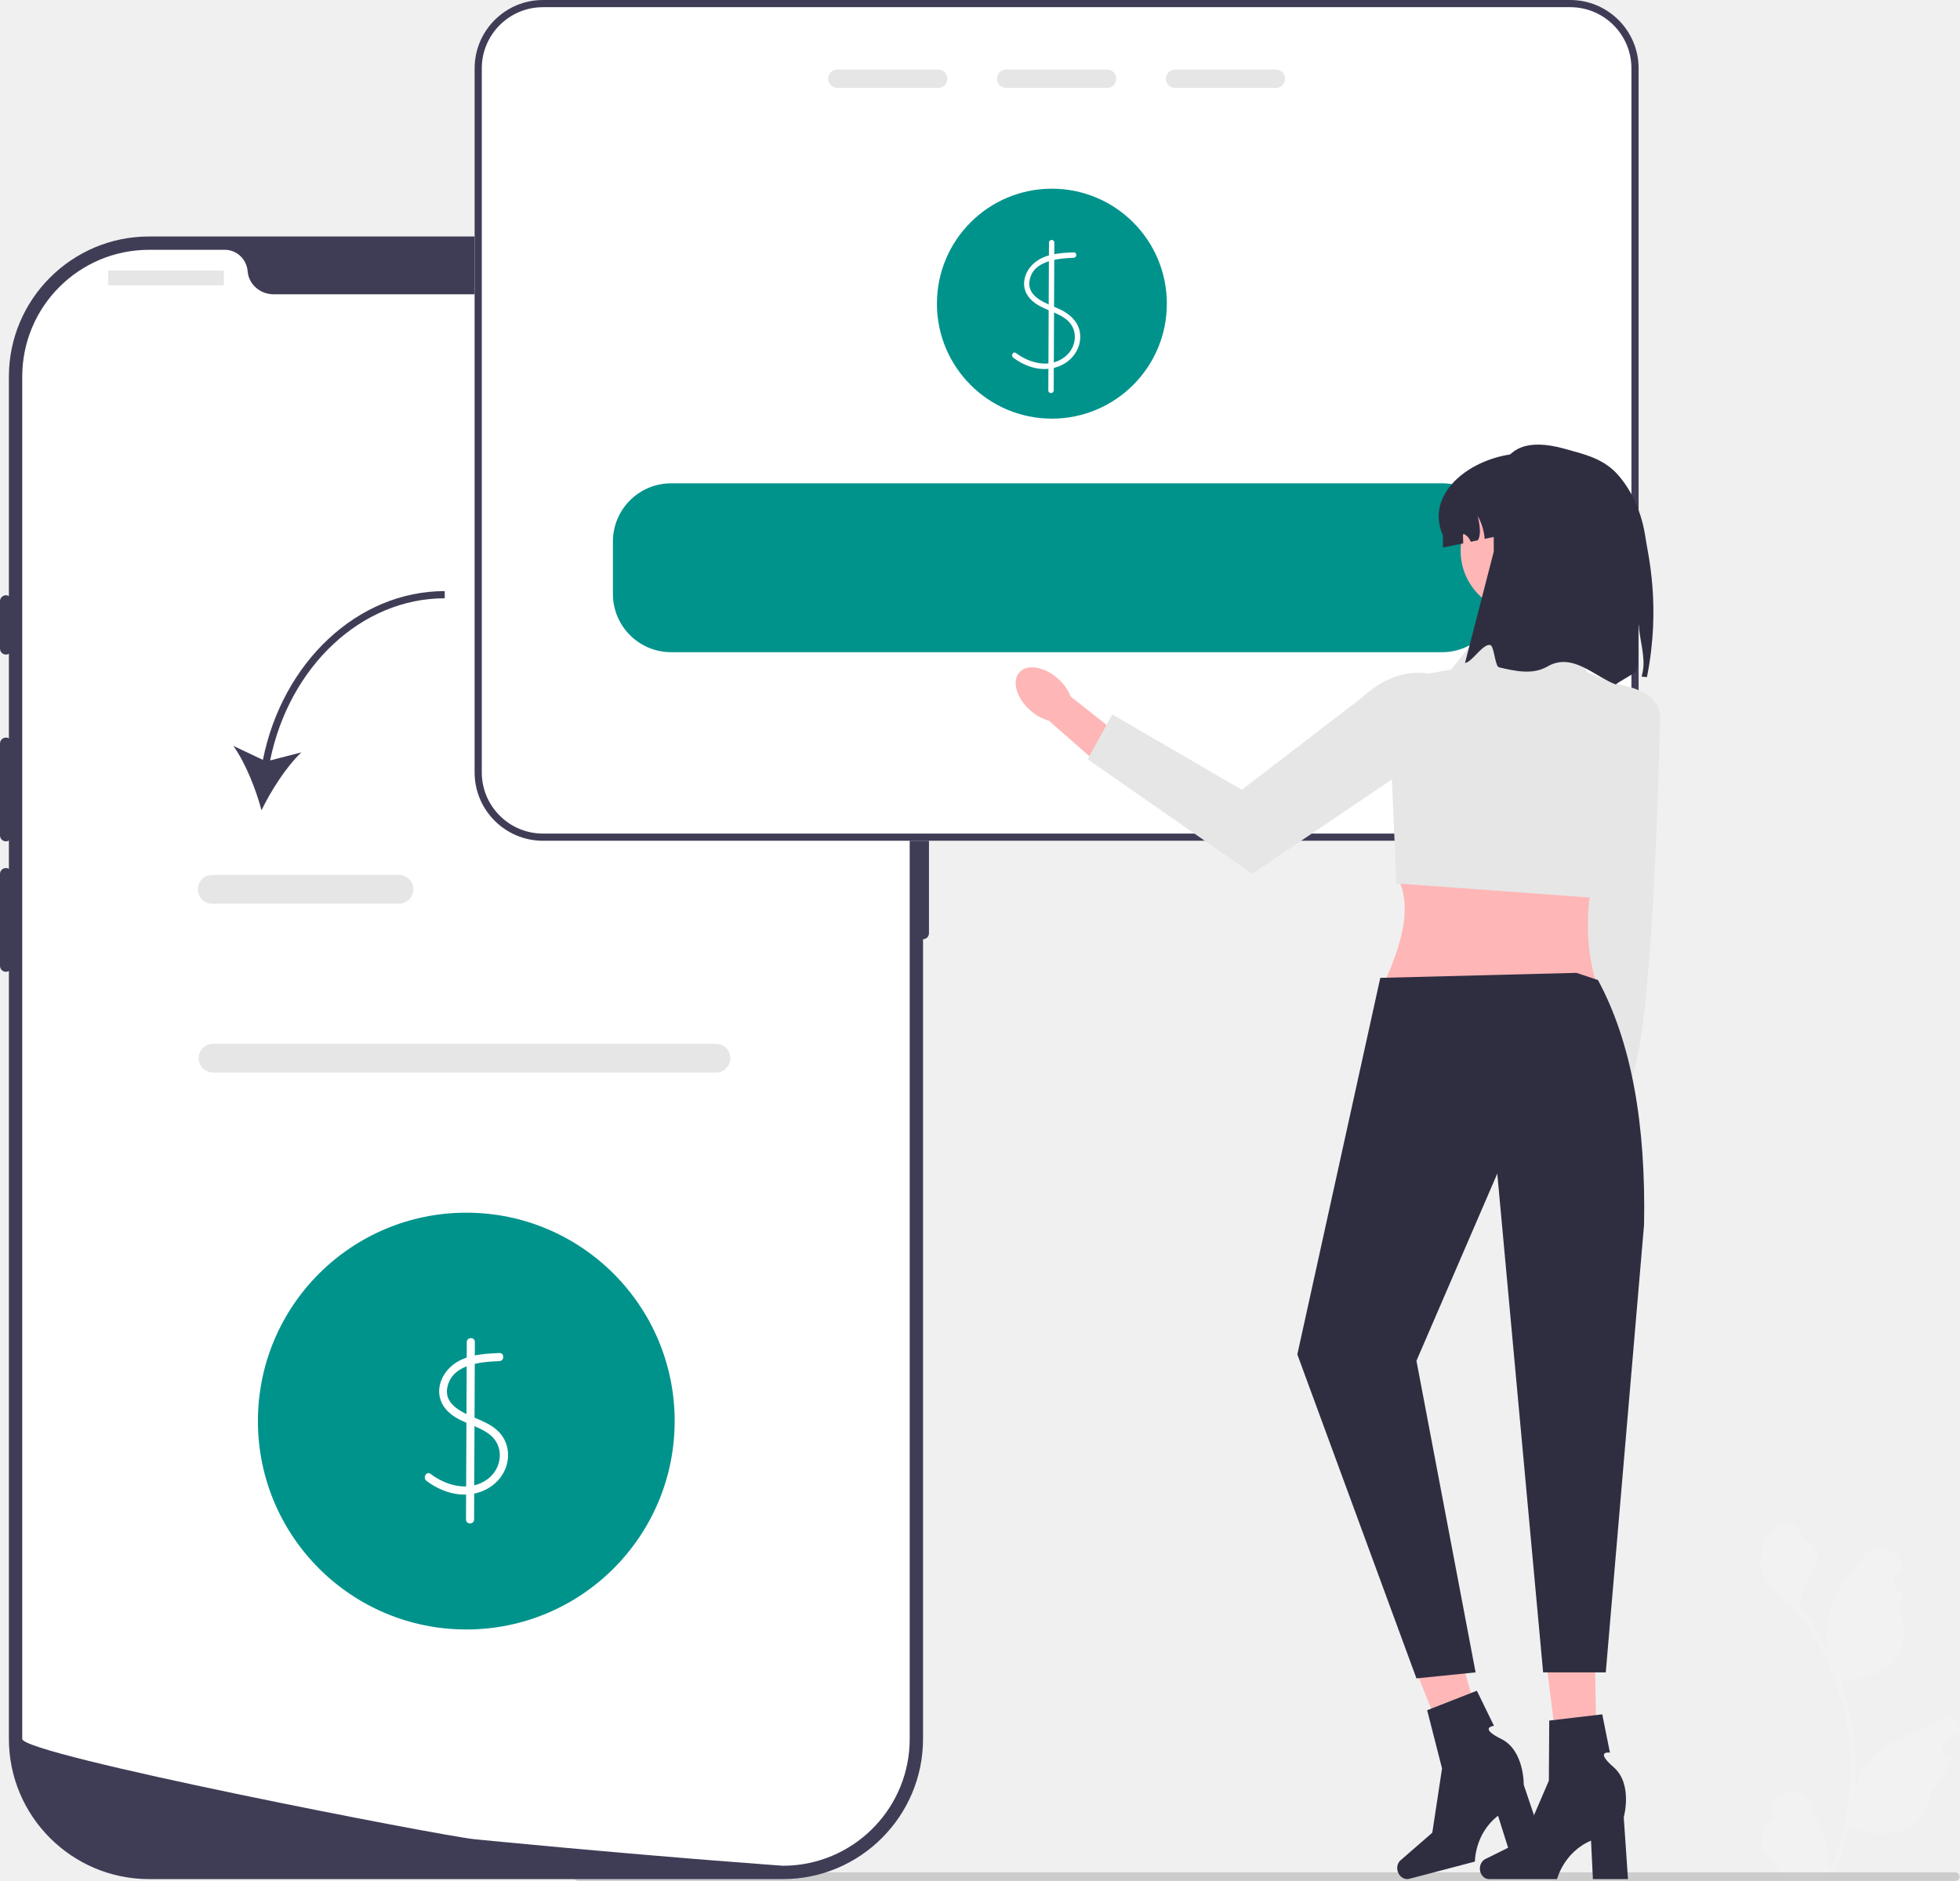
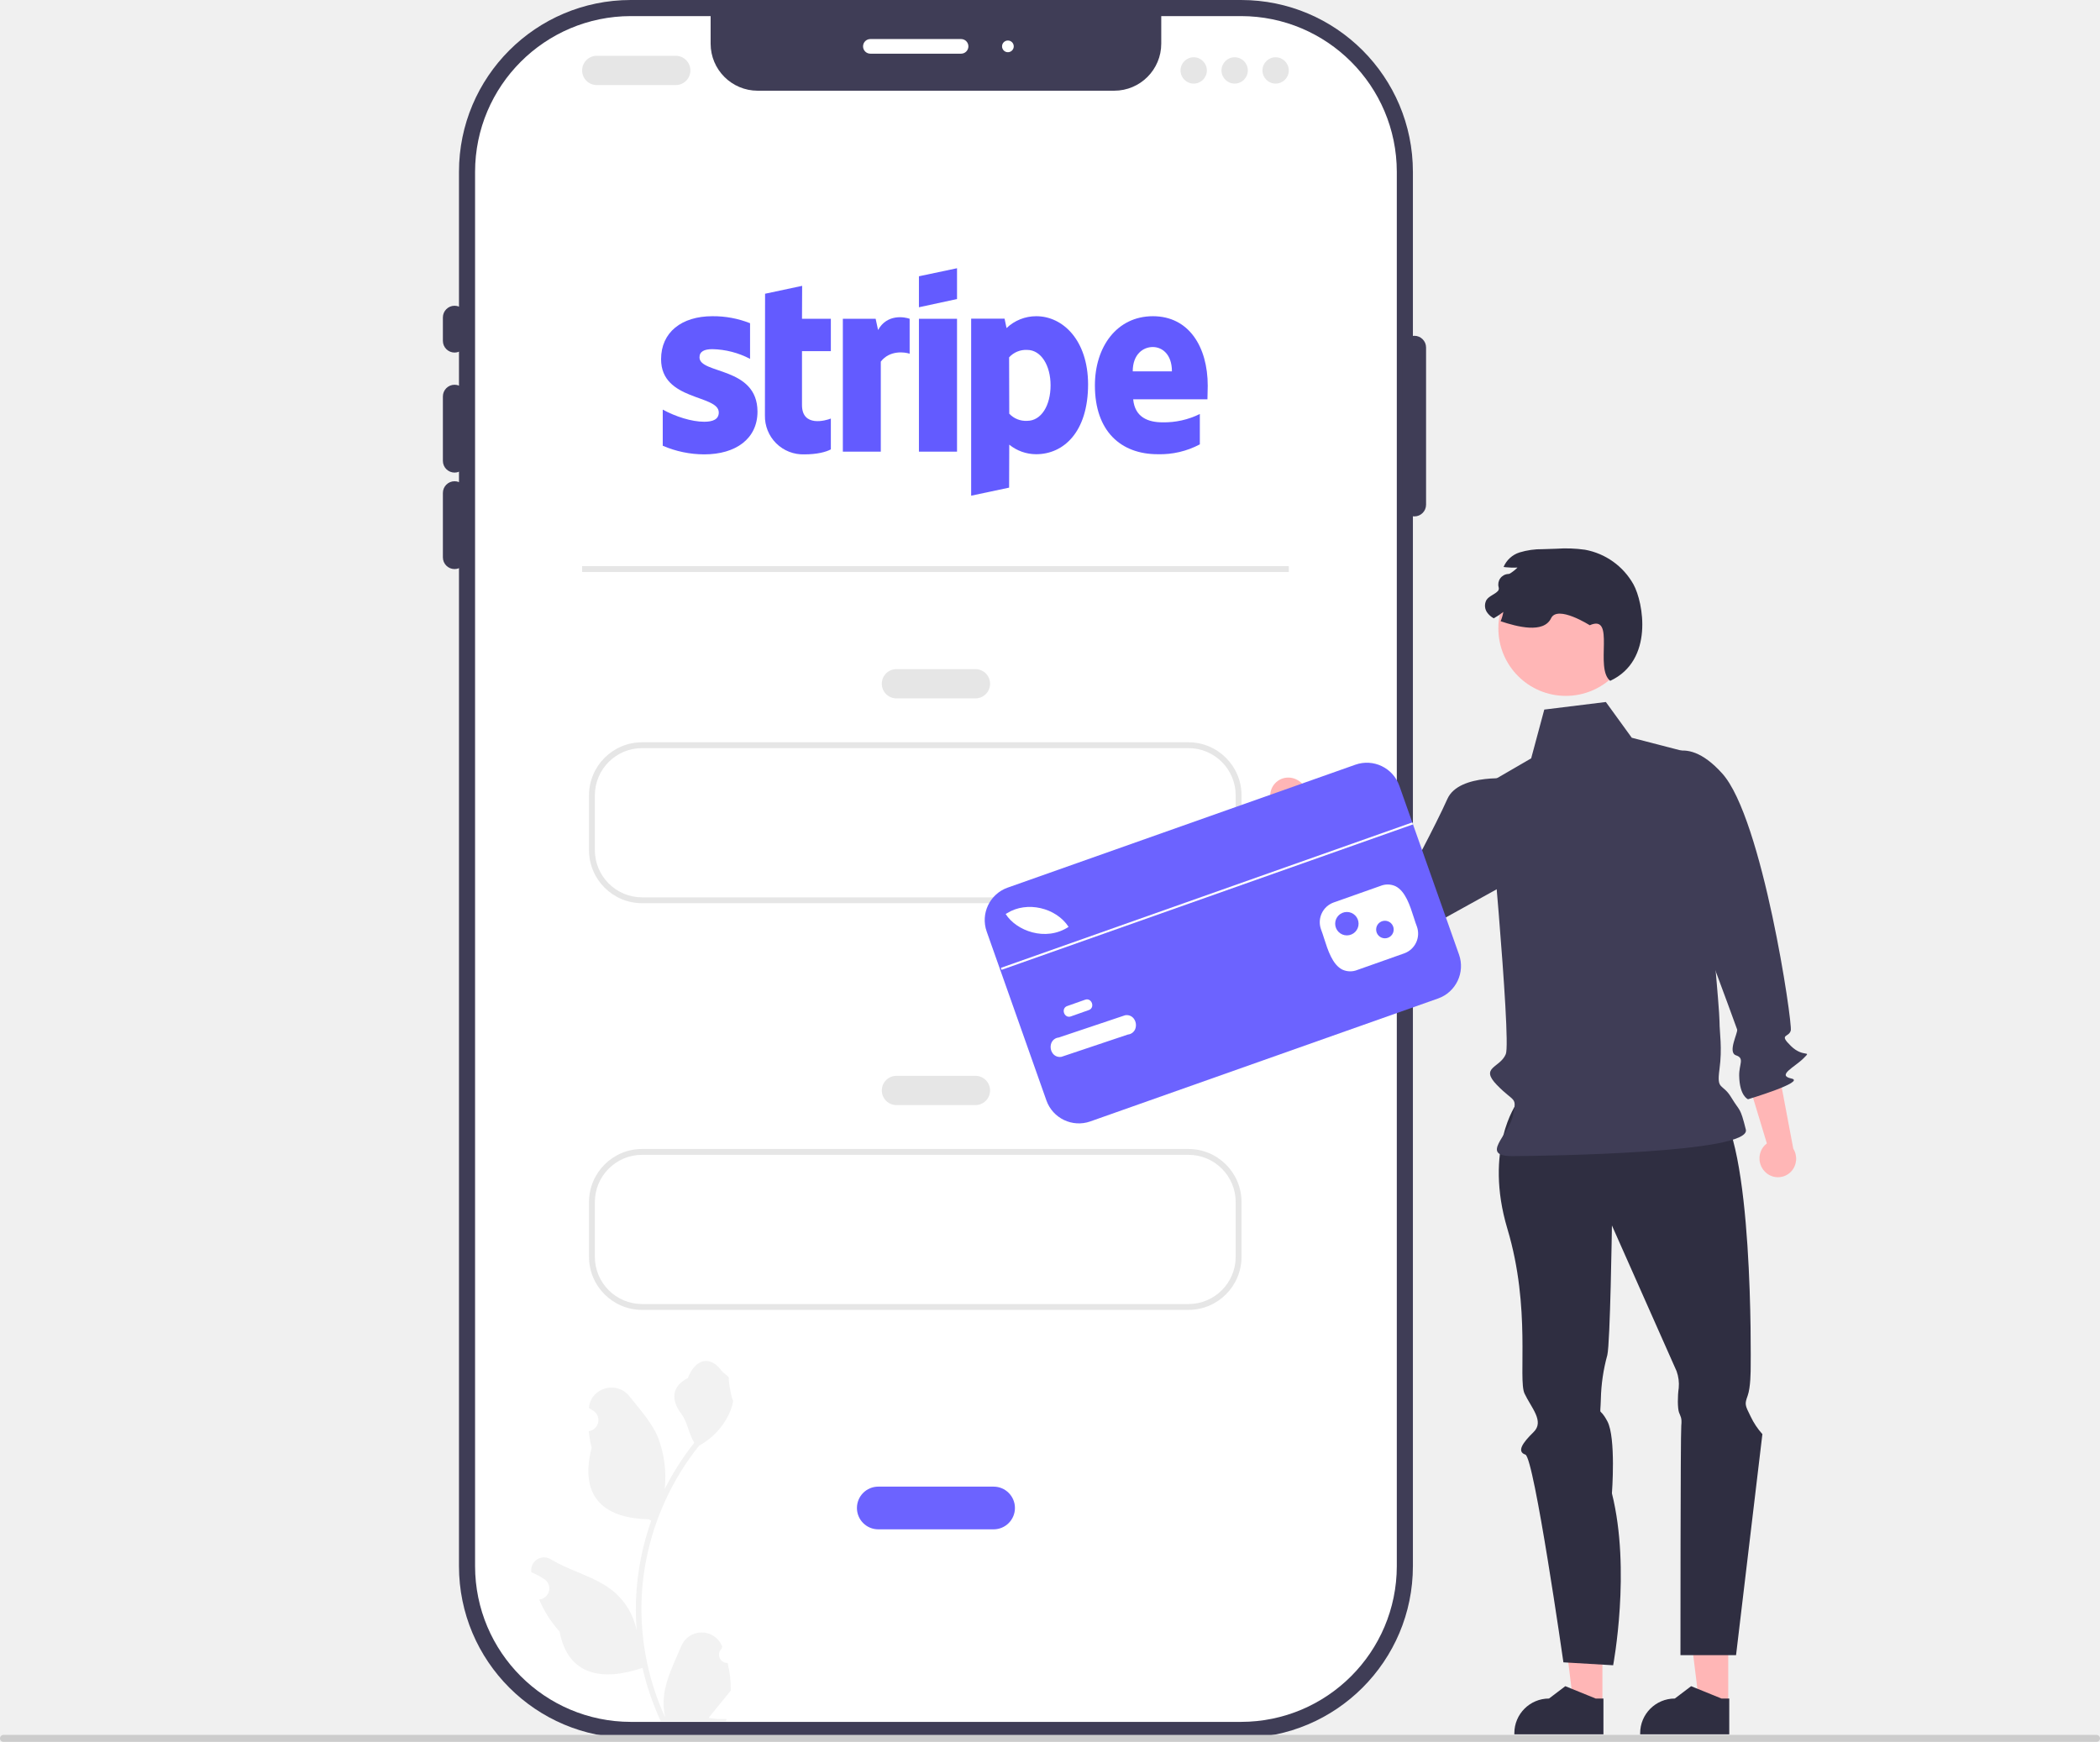
- <svg xmlns="http://www.w3.org/2000/svg" width="545.563" height="523.501" viewBox="0 0 545.563 523.501">
-   <path d="M491.304,507.168c2.066,.129,3.208-2.437,1.645-3.933l-.155-.618c.02-.05,.041-.099,.062-.148,2.089-4.982,9.17-4.947,11.241,.042,1.839,4.428,4.179,8.864,4.756,13.546,.258,2.067,.142,4.172-.316,6.2,4.308-9.411,6.575-19.687,6.575-30.021,0-2.597-.142-5.193-.433-7.783-.239-2.119-.568-4.224-.995-6.31-2.306-11.277-7.299-22.018-14.5-30.99-3.462-1.892-6.349-4.851-8.093-8.397-.626-1.279-1.117-2.655-1.35-4.056,.394,.052,1.486-5.949,1.188-6.317,.549-.833,1.532-1.247,2.131-2.06,2.982-4.043,7.091-3.337,9.236,2.157,4.582,2.313,4.627,6.148,1.815,9.837-1.789,2.347-2.035,5.522-3.604,8.035,.162,.207,.329,.407,.491,.614,2.961,3.798,5.522,7.88,7.681,12.169-.61-4.766,.291-10.508,1.826-14.21,1.748-4.217,5.025-7.769,7.91-11.415,3.466-4.379,10.573-2.468,11.184,3.083,.006,.054,.012,.107,.017,.161-.429,.242-.848,.499-1.259,.77-2.339,1.547-1.531,5.174,1.241,5.602l.063,.01c-.155,1.544-.42,3.074-.807,4.579,3.702,14.316-4.29,19.53-15.701,19.764-.252,.129-.497,.258-.749,.381,1.156,3.255,2.08,6.594,2.764,9.979,.614,2.99,1.04,6.013,1.279,9.049,.297,3.83,.271,7.68-.052,11.503l.019-.136c.82-4.211,3.107-8.145,6.427-10.87,4.946-4.063,11.933-5.559,17.268-8.824,2.568-1.572,5.859,.459,5.411,3.437l-.022,.143c-.794,.323-1.569,.698-2.319,1.117-.429,.242-.848,.499-1.259,.77-2.339,1.547-1.531,5.174,1.241,5.602l.063,.01c.045,.006,.084,.013,.129,.019-1.363,3.236-3.262,6.239-5.639,8.829-2.315,12.497-12.256,13.683-22.89,10.044h-.006c-1.163,5.064-2.861,10.011-5.044,14.726h-18.02c-.065-.2-.123-.407-.181-.607,1.666,.103,3.346,.006,4.986-.297-1.337-1.641-2.674-3.294-4.011-4.935-.032-.032-.058-.065-.084-.097-.678-.84-1.363-1.673-2.041-2.512l-0-.001c-.042-2.578,.267-5.147,.879-7.64l.001-0Z" fill="#f2f2f2" />
-   <path d="M159.753,522.311c0,.66,.53,1.19,1.19,1.19h383.29c.66,0,1.19-.53,1.19-1.19,0-.66-.53-1.19-1.19-1.19H160.943c-.66,0-1.19,.53-1.19,1.19Z" fill="#ccc" />
-   <g>
-     <path d="M217.914,522.994H41.489c-21.512,0-39.013-17.501-39.013-39.014V104.831c0-21.512,17.501-39.013,39.013-39.013H217.914c21.512,0,39.013,17.501,39.013,39.013V483.98c0,21.512-17.501,39.014-39.013,39.014Z" fill="#3f3d56" />
-     <path d="M256.927,205.281c-.91,0-1.65,.74-1.65,1.65v52.815c0,.91,.74,1.65,1.65,1.65s1.65-.74,1.65-1.65v-52.815c0-.91-.74-1.65-1.65-1.65Z" fill="#3f3d56" />
-     <path d="M253.213,104.831V483.973c0,18.724-14.573,34.041-33.001,35.229h-.008c-.272,.017-.545,.033-.825,.041-.487,.025-.974,.033-1.469,.033,0,0-1.816-.132-5.133-.38-3.35-.248-8.227-.619-14.309-1.106-1.824-.14-3.747-.297-5.777-.462-4.044-.33-8.483-.693-13.245-1.106-1.898-.157-3.862-.33-5.867-.503-10.249-.883-21.728-1.915-33.834-3.086-2.047-.19-4.11-.388-6.189-.594-.545-.058-1.098-.107-1.65-.165-8.632-.85-125.716-23.478-125.716-27.901V104.831c0-19.5,15.803-35.303,35.303-35.303h21.076c3.367,0,6.074,2.624,6.363,5.983,.025,.223,.05,.446,.091,.668,.611,3.375,3.705,5.727,7.138,5.727h107.082c3.433,0,6.528-2.352,7.138-5.727,.041-.223,.066-.446,.091-.668,.289-3.359,2.996-5.983,6.362-5.983h21.076c19.5,0,35.303,15.803,35.303,35.303Z" fill="#fff" />
-     <path d="M1.65,165.67c-.91,0-1.65,.74-1.65,1.65v13.204c0,.91,.74,1.65,1.65,1.65s1.65-.74,1.65-1.65v-13.204c0-.91-.74-1.65-1.65-1.65Z" fill="#3f3d56" />
-     <path d="M1.65,205.281c-.91,0-1.65,.74-1.65,1.65v25.582c0,.91,.74,1.65,1.65,1.65s1.65-.74,1.65-1.65v-25.582c0-.91-.74-1.65-1.65-1.65Z" fill="#3f3d56" />
-     <path d="M1.65,241.591c-.91,0-1.65,.74-1.65,1.65v25.582c0,.91,.74,1.65,1.65,1.65s1.65-.74,1.65-1.65v-25.582c0-.91-.74-1.65-1.65-1.65Z" fill="#3f3d56" />
-     <rect x="30.121" y="75.308" width="32.184" height="4.126" rx=".31" ry=".31" fill="#e6e6e6" />
-     <circle cx="202.049" cy="76.133" r="3.301" fill="#e6e6e6" />
-     <circle cx="211.127" cy="76.133" r="3.301" fill="#e6e6e6" />
-     <circle cx="220.204" cy="76.133" r="3.301" fill="#e6e6e6" />
-   </g>
-   <path d="M199.289,298.516H59.289c-2.206,0-4-1.794-4-4s1.794-4,4-4H199.289c2.206,0,4,1.794,4,4s-1.794,4-4,4Z" fill="#e6e6e6" />
-   <circle cx="129.791" cy="395.516" r="58" fill="#00938c" />
-   <path d="M139.009,376.578c-4.895,.201-10.429,.537-14.046,4.293-3.143,3.263-3.832,8.105-.645,11.589,3.196,3.493,8.165,3.965,11.848,6.69,4.326,3.2,3.692,9.529-.494,12.562-4.936,3.576-11.309,1.909-15.822-1.494-1.156-.872-2.279,1.081-1.136,1.943,4.043,3.048,9.319,4.745,14.317,3.287,4.511-1.316,8.009-4.995,8.364-9.78,.17-2.284-.48-4.601-1.9-6.404-1.499-1.903-3.658-3.074-5.841-4.027-3.757-1.641-10.227-3.763-9.134-9.104,1.324-6.474,9.204-7.087,14.487-7.304,1.443-.059,1.45-2.31,0-2.25h0Z" fill="#fff" />
-   <path d="M129.928,373.516l-.216,49.393c-.006,1.448,2.244,1.45,2.25,0l.216-49.393c.006-1.448-2.244-1.45-2.25,0h0Z" fill="#fff" />
-   <path d="M437.086,0H151.126c-10.49,0-19.02,8.53-19.02,19.02V214.98c0,10.49,8.53,19.02,19.02,19.02H437.086c10.49,0,19.02-8.53,19.02-19.02V19.02c0-10.49-8.53-19.02-19.02-19.02Z" fill="#fff" />
-   <circle cx="292.791" cy="84.516" r="32" fill="#00938c" />
-   <path d="M298.861,70.236c-3.961,.163-8.42,.414-11.417,3.362-2.482,2.442-3.35,6.243-1.069,9.118,2.401,3.027,6.395,3.601,9.53,5.536,1.948,1.202,3.239,3.024,3.281,5.364,.039,2.191-.972,4.239-2.663,5.612-4.148,3.37-9.805,1.975-13.729-.972-.772-.58-1.521,.722-.757,1.295,3.25,2.441,7.435,3.858,11.479,2.808,3.723-.967,6.721-3.895,7.125-7.808,.425-4.124-2.283-6.932-5.794-8.544-3.21-1.473-8.839-3.042-8.308-7.616,.675-5.817,7.795-6.469,12.323-6.655,.962-.04,.967-1.54,0-1.5h0Z" fill="#fff" />
-   <path d="M291.977,67.516l-.18,41.158c-.004,.965,1.496,.967,1.5,0l.18-41.158c.004-.965-1.496-.967-1.5,0h0Z" fill="#fff" />
-   <path d="M437.086,0H151.126c-10.49,0-19.02,8.53-19.02,19.02V214.98c0,10.49,8.53,19.02,19.02,19.02H437.086c10.49,0,19.02-8.53,19.02-19.02V19.02c0-10.49-8.53-19.02-19.02-19.02Zm17.02,214.98c0,9.39-7.63,17.02-17.02,17.02H151.126c-9.39,0-17.02-7.63-17.02-17.02V19.02c0-9.39,7.63-17.02,17.02-17.02H437.086c9.39,0,17.02,7.63,17.02,17.02V214.98Z" fill="#3f3d56" />
-   <g>
-     <path d="M261.136,19.35h-28.06c-1.41,0-2.56,1.15-2.56,2.56,0,1.42,1.15,2.57,2.56,2.57h28.06c1.41,0,2.56-1.15,2.56-2.57,0-1.41-1.15-2.56-2.56-2.56Z" fill="#e6e6e6" />
-     <path d="M308.136,19.35h-28.06c-1.41,0-2.56,1.15-2.56,2.56,0,1.42,1.15,2.57,2.56,2.57h28.06c1.41,0,2.56-1.15,2.56-2.57,0-1.41-1.15-2.56-2.56-2.56Z" fill="#e6e6e6" />
-     <path d="M355.136,19.35h-28.06c-1.41,0-2.56,1.15-2.56,2.56,0,1.42,1.15,2.57,2.56,2.57h28.06c1.41,0,2.56-1.15,2.56-2.57,0-1.41-1.15-2.56-2.56-2.56Z" fill="#e6e6e6" />
-   </g>
-   <path d="M401.416,134.516H186.796c-8.93,0-16.19,7.26-16.19,16.19v14.62c0,8.93,7.26,16.19,16.19,16.19h214.62c8.93,0,16.19-7.26,16.19-16.19v-14.62c0-8.93-7.26-16.19-16.19-16.19Z" fill="#00938c" />
-   <path d="M73.179,211.492l-8.23-3.899c3.376,4.711,6.284,12.068,7.841,17.922,2.637-5.453,6.887-12.126,11.094-16.112l-8.698,2.238c5.36-26.268,25.519-45.126,48.604-45.126v-2c-24.113,0-45.139,19.648-50.611,46.976Z" fill="#3f3d56" />
-   <path d="M111.058,251.516H59.058c-2.206,0-4-1.794-4-4s1.794-4,4-4h52c2.206,0,4,1.794,4,4s-1.794,4-4,4Z" fill="#e6e6e6" />
-   <g>
-     <polygon points="456.979 238.488 456.454 279.327 446.293 315.732 438.17 312.702 441.776 279.333 441.302 234.176 456.979 238.488" fill="#ffb6b6" />
-     <ellipse cx="440.63" cy="320.578" rx="9.634" ry="5.72" transform="translate(46.30757 696.6564) rotate(-79.68097)" fill="#ffb6b6" />
-     <path d="M444.648,189.861s17.407,.24,17.392,9.487c-.008,5.221-1.129,52.623-4.25,81.42-2.406,22.207-7,28-7,28l-11-25,4.857-93.906Z" fill="#e6e6e6" />
-     <path d="M444.201,273.299h-58.788c4.927-10.995,7.957-21.467,3.221-29.796l55.566-3.221c-2.777,11.244-3.116,22.28,0,33.018Z" fill="#ffb6b6" />
-     <path d="M436.953,175.856l-23.354-1.611-9.664,12.08-4.899,.891c-7.344,1.335-12.573,7.889-12.245,15.346l1.906,43.313,55.821,4.07,13.374-56.402-16.106-6.412-4.832-11.274Z" fill="#e6e6e6" />
-     <g>
-       <path d="M294.531,188.922c1.657,1.491,2.84,3.232,3.465,4.921l16.681,13.203-6.515,7.754-16.22-14.228c-1.745-.443-3.601-1.436-5.258-2.927-3.785-3.405-5.097-8.118-2.93-10.527,2.167-2.409,6.992-1.601,10.777,1.804h0Z" fill="#ffb6b6" />
-       <path d="M412.468,200.037v0l-63.916,43.159-45.817-31.884,6.879-12.46,36.06,20.957,33.255-25.534c11.842-11.123,26.684-8.967,33.539,5.762Z" fill="#e6e6e6" />
-     </g>
-     <circle cx="423.891" cy="153.302" r="17.326" fill="#ffb6b6" />
-     <path d="M447.441,149.046v3.36l-19.54-5.5-14.65,3.07c-.17-2.23-.83-4.42-1.93-6.36,.765,3.112,.851,5.519,.04,6.76l-1.97,.41c-.32-.87-.94-1.63-1.75-2.09-.08-.05-.18-.09-.27-.06-.14,.05-.15,.23-.15,.37,.02,.74,.04,1.48,.07,2.22l-5.66,1.18v-3.36c-5.43-12.218,8.882-22.79,22.91-22.9,6.33-.05,12.05,2.56,16.2,6.7,4.14,4.15,6.7,9.87,6.7,16.2Z" fill="#2f2e41" />
-     <path d="M458.433,188.444l-1.476-.122c.105-.483,.21-.959,.306-1.441,.818-4.05-.982-9.205-1.115-13.095-.694,4.111,.493,9.168-.736,13.071-.137,.434-5.476,3.232-5.623,3.66-5.909-2.161-12.063-9.066-19.032-5.033-4.121,2.385-8.824,1.34-13.503,.248-1.158-.27-1.319-5.99-2.466-6.215-2.053-.402-5.068,4.797-7,5l8-31c0-16.864-1.562-34.557,19.8-28.594,5.373,1.5,10.69,2.675,14.656,7.11,3.965,4.44,6.789,10.646,7.789,17.713,.603,4.263,4.367,18.739,.397,38.7Z" fill="#2f2e41" />
-     <g>
-       <polygon points="444.638 500.18 435.102 500.405 429.786 457.561 443.859 457.228 444.638 500.18" fill="#ffb7b7" />
-       <path d="M411.919,520.077h0c0,1.611,1.143,2.917,2.554,2.917h18.929s1.863-7.488,9.458-10.71l.524,10.71h9.765l-1.183-17.222s2.612-9.214-2.813-13.924c-5.425-4.71-1.031-4.054-1.031-4.054l-2.134-10.659-14.756,1.735-.108,16.732-7.161,16.608-10.503,5.188c-.935,.462-1.54,1.514-1.54,2.677l-0,0Z" fill="#2f2e41" />
-     </g>
-     <g>
-       <polygon points="415.624 493.198 406.457 495.836 390.443 455.743 403.972 451.85 415.624 493.198" fill="#ffb7b7" />
-       <path d="M389.025,520.746h0c.409,1.558,1.846,2.531,3.21,2.174l18.31-4.803s-.098-7.716,6.43-12.76l3.225,10.227,9.445-2.478-5.515-16.358s.189-9.575-6.254-12.754c-6.443-3.179-2.026-3.66-2.026-3.66l-4.769-9.769-13.833,5.423,4.141,16.212-2.712,17.882-8.843,7.684c-.787,.684-1.105,1.855-.81,2.981l-0,0Z" fill="#2f2e41" />
-     </g>
-     <path d="M438.791,270.768l6,2c9.381,17.326,13.358,40.334,12.831,68.078l-10.658,124.611h-17.437l-12.76-138.822-22.5,52.105,16.462,86.717-16.462,1.678-33.158-90.172,23.092-104.802,54.589-1.395Z" fill="#2f2e41" />
-   </g>
+ <svg xmlns="http://www.w3.org/2000/svg" data-name="Layer 1" width="717.67" height="595.329" viewBox="0 0 717.67 595.329">
+   <rect x="156.855" width="326" height="594" rx="58.728" fill="#3f3d56" />
+   <path d="M718.52,211.068v476.54a53.292,53.292,0,0,1-53.23,53.23h-208.54a53.292,53.292,0,0,1-53.23-53.23v-476.54a53.292,53.292,0,0,1,53.23-53.23h27.27v9.42a16.081,16.081,0,0,0,16.08,16.08h121.84a16.081,16.081,0,0,0,16.08-16.08v-9.42h27.27A53.292,53.292,0,0,1,718.52,211.068Z" transform="translate(-241.165 -152.3354)" fill="#fff" />
+   <path d="M396.52,272.835a4.005,4.005,0,0,1-4-4v-8a4,4,0,0,1,8,0v8A4.005,4.005,0,0,1,396.52,272.835Z" transform="translate(-241.165 -152.3354)" fill="#3f3d56" />
+   <path d="M396.52,313.857a4.005,4.005,0,0,1-4-4V287.835a4,4,0,0,1,8,0v22.021A4.005,4.005,0,0,1,396.52,313.857Z" transform="translate(-241.165 -152.3354)" fill="#3f3d56" />
+   <path d="M396.52,346.835a4.005,4.005,0,0,1-4-4V320.814a4,4,0,0,1,8,0v22.021A4.005,4.005,0,0,1,396.52,346.835Z" transform="translate(-241.165 -152.3354)" fill="#3f3d56" />
+   <path d="M724.52,328.835a4.005,4.005,0,0,1-4-4V271.102a4,4,0,0,1,8,0v53.733A4.005,4.005,0,0,1,724.52,328.835Z" transform="translate(-241.165 -152.3354)" fill="#3f3d56" />
+   <path d="M569.612,170.681h-31a2.5,2.5,0,0,1,0-5h31a2.5,2.5,0,0,1,0,5Z" transform="translate(-241.165 -152.3354)" fill="#fff" />
+   <circle cx="344.447" cy="15.846" r="2" fill="#fff" />
+   <path d="M472.106,181.408h-27a5,5,0,0,1,0-10h27a5,5,0,0,1,0,10Z" transform="translate(-241.165 -152.3354)" fill="#e6e6e6" />
+   <path d="M574.52,391.03h-27a5,5,0,0,1,0-10h27a5,5,0,0,1,0,10Z" transform="translate(-241.165 -152.3354)" fill="#e6e6e6" />
+   <circle cx="407.941" cy="24.073" r="4.5" fill="#e6e6e6" />
+   <circle cx="421.941" cy="24.073" r="4.5" fill="#e6e6e6" />
+   <circle cx="435.941" cy="24.073" r="4.5" fill="#e6e6e6" />
+   <path d="M647.323,461.03H460.59a18.154,18.154,0,0,1-18.134-18.134V424.164a18.154,18.154,0,0,1,18.134-18.134H647.323a18.154,18.154,0,0,1,18.134,18.134v18.732A18.154,18.154,0,0,1,647.323,461.03Zm-186.732-53a16.152,16.152,0,0,0-16.134,16.134v18.732a16.152,16.152,0,0,0,16.134,16.134H647.323a16.152,16.152,0,0,0,16.134-16.134V424.164a16.152,16.152,0,0,0-16.134-16.134Z" transform="translate(-241.165 -152.3354)" fill="#e6e6e6" />
+   <path d="M574.52,530.03h-27a5,5,0,0,1,0-10h27a5,5,0,0,1,0,10Z" transform="translate(-241.165 -152.3354)" fill="#e6e6e6" />
+   <path d="M580.723,675.03H541.317a7.297,7.297,0,1,1,0-14.595h39.405a7.297,7.297,0,1,1,0,14.595Z" transform="translate(-241.165 -152.3354)" fill="#6c63ff" />
+   <path d="M647.323,600.03H460.59a18.154,18.154,0,0,1-18.134-18.134V563.164a18.154,18.154,0,0,1,18.134-18.134H647.323a18.154,18.154,0,0,1,18.134,18.134v18.732A18.154,18.154,0,0,1,647.323,600.03Zm-186.732-53a16.152,16.152,0,0,0-16.134,16.134v18.732a16.152,16.152,0,0,0,16.134,16.134H647.323a16.152,16.152,0,0,0,16.134-16.134V563.164a16.152,16.152,0,0,0-16.134-16.134Z" transform="translate(-241.165 -152.3354)" fill="#e6e6e6" />
+   <rect x="198.94" y="193.5" width="241.5" height="2" fill="#e6e6e6" />
+   <path d="M675.325,425.2a6.48,6.48,0,0,0,7.143,5.538,6.216,6.216,0,0,0,1.005-.215l13.435,18.182,11.625-3.571-21.097-22.918a6.462,6.462,0,0,0-6.753-4.08,6.184,6.184,0,0,0-5.381,6.895Q675.312,425.116,675.325,425.2Z" transform="translate(-241.165 -152.3354)" fill="#ffb6b6" />
+   <path d="M844.386,552.853a6.48,6.48,0,0,1-.173-9.037,6.217,6.217,0,0,1,.773-.677l-6.551-21.637,9.809-7.187,5.77,30.61a6.462,6.462,0,0,1-.763,7.852,6.184,6.184,0,0,1-8.744.195Q844.446,552.913,844.386,552.853Z" transform="translate(-241.165 -152.3354)" fill="#ffb6b6" />
+   <polygon points="547.623 582.429 537.722 582.428 533.012 544.238 547.625 544.239 547.623 582.429" fill="#ffb6b6" />
+   <path d="M789.136,745.093l-30.447-.001v-.385a11.851,11.851,0,0,1,11.851-11.851h.001l5.562-4.219,10.377,4.22,2.658 0Z" transform="translate(-241.165 -152.3354)" fill="#2f2e41" />
+   <polygon points="590.623 582.429 580.722 582.428 576.012 544.238 590.625 544.239 590.623 582.429" fill="#ffb6b6" />
+   <path d="M832.136,745.093l-30.447-.001v-.385a11.851,11.851,0,0,1,11.851-11.851h.001l5.562-4.219,10.377,4.22,2.658 0Z" transform="translate(-241.165 -152.3354)" fill="#2f2e41" />
+   <path d="M759.456,529.488s-11.27,15.712-3.135,42.856,3.568,51.412,5.852,56.278,6.88,9.487,3.082,13.177-5.798,6.689-2.798,7.689,13,71,13,71l17,1s6.158-32.517-.421-58.758c0,0,1.444-19.05-1.567-24.646s-2.421-.548-2.216-7.572a61.67,61.67,0,0,1,2.205-15.024c1-4,1.579-44.315,1.579-44.315L814.136,620.972a13.321,13.321,0,0,1,.73,5.761c-.409,2.756-.413,6.874.089,8.315s1.061,1.744.781,4.592-.279,78.391-.279,78.391h19l9-75.542a24.752,24.752,0,0,1-4-6c-2-4-2.078-4.22-1.039-7.11s1.039-8.52,1.039-10.205,1.039-78.182-11.981-89.434S759.456,529.488,759.456,529.488Z" transform="translate(-241.165 -152.3354)" fill="#2f2e41" />
+   <path d="M817.803,409.403l-18.981-4.918-8.86-12.22L768.921,394.851l-4.479,16.668-14.98,8.695s8.279,87.572,6.31,92.38-9.031,4.412-3,10.61,6.83,3.702,5.43,10.45-11.601,13.89,0,13.819,81.601-1.071,79.601-9.071-1.968-5.969-4.984-10.984-5.045-2.213-4.031-9.614.015-12.401.015-16.401-3.351-40.349-3.351-40.349Z" transform="translate(-241.165 -152.3354)" fill="#3f3d56" />
+   <path d="M758.582,418.534s-18.78-2.132-22.78,6.868-14.081,27.74-14.081,27.74-7.859-8.222-8.62-11.949c-.646-3.164-1.001,2.121-6.28-3.6-2.366-2.564-.366-2.564-3.366-3.564l-6-2-10,9s-.196,10.874,5,11-2-2,5,5c3.614,3.614.299,3.015,6.323,6.694s5.344,3.663,7.184,5.671,11.714,3.469,11.714,3.469l44.22-24.47Z" transform="translate(-241.165 -152.3354)" fill="#3f3d56" />
+   <path d="M807.934,413.186s8.053-11.799,21.817,3.53,24.055,85.305,23.409,87.817-4.275,1.071.039,5.291,7.315,1.22,4.315,4.22-9.261,5.823-4.131,6.912-14.827,7.08-14.827,7.08-2.908-1.063-3.031-8.07c-.069-3.936,1.931-5.936-1.069-6.936s.689-7.678.374-8.832-19.316-52.154-19.316-52.154Z" transform="translate(-241.165 -152.3354)" fill="#3f3d56" />
+   <circle cx="535.118" cy="214.782" r="23.056" fill="#ffb6b6" />
+   <path d="M791.456,385.03c-5.45-4.26,2-23-7-19,0,0-11-7-13.21-2.4-2.559,5.326-11.66,2.91-17.25,1.03a13.582,13.582,0,0,0,.93-3.19,25.538,25.538,0,0,1-3.27,2.19,6.638,6.638,0,0,1-2-1.64,4.062,4.062,0,0,1-.51-4.61c.93-1.43,2.85-1.87,3.98-3.14a1.367,1.367,0,0,0,.188-1.256,3.594,3.594,0,0,1,3.22-4.5,1.292,1.292,0,0,0,.613-.133,14.011,14.011,0,0,0,2.61-2.06,25.902,25.902,0,0,1-3.94-.11c-.27-.03-.54-.06-.81-.1a8.856,8.856,0,0,1,5.47-4.97,26.015,26.015,0,0,1,7.92-1.11c1.55-.05,3.1-.1,4.64-.15a46.398,46.398,0,0,1,9.79.34,23.908,23.908,0,0,1,16.57,11.84C802.786,358.21,806.456,378.03,791.456,385.03Z" transform="translate(-241.165 -152.3354)" fill="#2f2e41" />
+   <path d="M732.623,493.595,613.773,535.615a11.765,11.765,0,0,1-14.996-7.162L578.36,470.707a11.765,11.765,0,0,1,7.162-14.996L704.372,413.69a11.765,11.765,0,0,1,14.996,7.162l20.417,57.746A11.765,11.765,0,0,1,732.623,493.595Z" transform="translate(-241.165 -152.3354)" fill="#6c63ff" />
+   <path d="M606.356,469.118c-7.878,5.184-17.975,1.283-21.506-4.4l.563-.32C592.12,460.218,602.08,462.547,606.356,469.118Z" transform="translate(-241.165 -152.3354)" fill="#fff" />
+   <path d="M705.078,483.825a6.447,6.447,0,0,1-5.161-.093c-3.382-1.68-4.969-6.663-6.245-10.667-.371-1.165-.722-2.265-1.078-3.164l-.005-.014a7.171,7.171,0,0,1,4.345-9.104l15.986-5.652a6.443,6.443,0,0,1,5.155.092c3.381,1.678,4.97,6.659,6.246,10.662.372,1.167.724,2.27,1.082,3.17a7.175,7.175,0,0,1-4.344,9.119Z" transform="translate(-241.165 -152.3354)" fill="#fff" />
+   <path d="M607.119,499.727a1.688,1.688,0,0,1-1.717-.285,2.112,2.112,0,0,1-.691-1.952,1.694,1.694,0,0,1,1.19-1.314l6.084-2.151a1.697,1.697,0,0,1,1.75.275,2.112,2.112,0,0,1,.69,1.952,1.702,1.702,0,0,1-1.19,1.312l-6.084,2.151Z" transform="translate(-241.165 -152.3354)" fill="#fff" />
+   <path d="M603.887,513.533a2.992,2.992,0,0,1-2.889-1.08,3.743,3.743,0,0,1-.538-3.63,3.003,3.003,0,0,1,2.516-1.88l22.663-7.605a3.008,3.008,0,0,1,2.95,1.074,3.743,3.743,0,0,1,.536,3.63,3.016,3.016,0,0,1-2.516,1.877l-22.663,7.605Z" transform="translate(-241.165 -152.3354)" fill="#fff" />
+   <rect x="579.062" y="458.258" width="149.135" height="0.712" transform="translate(-356.656 91.77431) rotate(-19.47156)" fill="#fff" />
+   <circle cx="460.291" cy="315.695" r="4" fill="#6c63ff" />
+   <circle cx="473.291" cy="317.695" r="3" fill="#6c63ff" />
+   <path d="M500.036,293c0,9.29-7.42,14.63-18.22,14.63a36.016,36.016,0,0,1-14.16-2.95v-12.35c4.36,2.38,9.86,4.15,14.16,4.15,2.91,0,4.99-.78,4.99-3.17,0-6.17-19.72-3.89-19.72-18.21,0-9.19,7-14.69,17.54-14.69a34.117,34.117,0,0,1,12.87,2.39v12.19a28.946,28.946,0,0,0-12.87-3.32c-2.75,0-4.41.78-4.41,2.8C480.216,280.29,499.986,277.54,500.036,293Z" transform="translate(-241.165 -152.3354)" fill="#635bff" fill-rule="evenodd" />
+   <path d="M515.246,261.29h9.86v11.06h-9.86v18.42c0,7.68,8.2,5.29,9.86,4.62v10.53c-1.72.94-4.83,1.71-9.09,1.71a13.034,13.034,0,0,1-13.44-13.33l.05-41.57,12.67-2.7Z" transform="translate(-241.165 -152.3354)" fill="#635bff" fill-rule="evenodd" />
+   <path d="M552.036,261.29v11.94c-1.61-.57-6.8-1.3-9.86,2.7v30.77h-12.97v-45.41h11.21l.83,3.84C544.306,259.53,550.376,260.67,552.036,261.29Z" transform="translate(-241.165 -152.3354)" fill="#635bff" fill-rule="evenodd" />
+   <polygon points="314.041 94.425 327.061 91.675 327.061 102.205 314.041 105.015 314.041 94.425" fill="#635bff" fill-rule="evenodd" />
+   <rect x="314.041" y="108.955" width="13.02" height="45.41" fill="#635bff" />
+   <path d="M595.316,260.41a14.68,14.68,0,0,0-10.17,4.05l-.67-3.22h-11.42v60.51l12.97-2.75.05-14.69a14.621,14.621,0,0,0,9.19,3.27c9.29,0,17.75-7.47,17.75-23.92C612.966,268.61,604.396,260.41,595.316,260.41Zm-3.11,35.76a7.78,7.78,0,0,1-6.13-2.44l-.05-19.26a7.746,7.746,0,0,1,6.18-2.54c4.72,0,7.99,5.29,7.99,12.09C600.196,290.98,596.976,296.17,592.206,296.17Z" transform="translate(-241.165 -152.3354)" fill="#635bff" fill-rule="evenodd" />
+   <path d="M653.906,284.18c0-13.29-6.43-23.77-18.73-23.77-12.35,0-19.83,10.48-19.83,23.66,0,15.62,8.83,23.51,21.49,23.51a28.929,28.929,0,0,0,14.37-3.37v-10.38a27.56,27.56,0,0,1-12.71,2.85c-5.03,0-9.5-1.76-10.07-7.88h25.38C653.806,288.12,653.906,285.42,653.906,284.18Zm-25.63-4.93c0-5.87,3.58-8.31,6.85-8.31,3.16,0,6.54,2.44,6.54,8.31Z" transform="translate(-241.165 -152.3354)" fill="#635bff" fill-rule="evenodd" />
+   <path d="M241.165,746.475a1.186,1.186,0,0,0,1.19,1.19h715.29a1.19,1.19,0,0,0,0-2.38H242.355A1.187,1.187,0,0,0,241.165,746.475Z" transform="translate(-241.165 -152.3354)" fill="#ccc" />
+   <path d="M489.819,720.688a2.807,2.807,0,0,1-2.035-4.866l.192-.765q-.038-.092-.076-.184a7.539,7.539,0,0,0-13.907.052c-2.275,5.478-5.17,10.966-5.883,16.758a22.303,22.303,0,0,0,.392,7.671,89.419,89.419,0,0,1-8.134-37.139,86.307,86.307,0,0,1,.535-9.628q.443-3.931,1.231-7.807A90.456,90.456,0,0,1,480.072,646.443a24.073,24.073,0,0,0,10.012-10.387,18.363,18.363,0,0,0,1.67-5.018c-.487.064-1.838-7.359-1.47-7.815-.679-1.031-1.895-1.543-2.637-2.549-3.689-5.002-8.773-4.129-11.426,2.669-5.669,2.861-5.724,7.606-2.245,12.169,2.213,2.903,2.517,6.832,4.459,9.94-.2.256-.408.503-.607.759a91.04,91.04,0,0,0-9.502,15.054,37.846,37.846,0,0,0-2.259-17.579c-2.163-5.217-6.216-9.611-9.786-14.122-4.288-5.418-13.08-3.053-13.836,3.814q-.011.1-.021.199.795.449,1.557.952a3.808,3.808,0,0,1-1.535,6.93l-.078.012a37.89,37.89,0,0,0,.999,5.665c-4.579,17.71,5.307,24.16,19.424,24.45.312.16.615.32.927.471a92.924,92.924,0,0,0-5.002,23.539,88.135,88.135,0,0,0,.064,14.231l-.024-.168a23.289,23.289,0,0,0-7.95-13.448c-6.118-5.026-14.762-6.877-21.363-10.916a4.371,4.371,0,0,0-6.694,4.252q.013.088.027.176a25.581,25.581,0,0,1,2.868,1.382q.795.449,1.557.952a3.808,3.808,0,0,1-1.535,6.93l-.078.012c-.056.008-.104.016-.16.024a37.923,37.923,0,0,0,6.975,10.923c2.863,15.46,15.162,16.927,28.318,12.425h.008a92.898,92.898,0,0,0,6.24,18.218h22.293c.08-.248.152-.503.224-.751a25.329,25.329,0,0,1-6.169-.367c1.654-2.03,3.308-4.075,4.962-6.105a1.384,1.384,0,0,0,.104-.12c.839-1.039,1.686-2.069,2.525-3.108l0-.001a37.101,37.101,0,0,0-1.087-9.451Z" transform="translate(-241.165 -152.3354)" fill="#f2f2f2" />
</svg>
